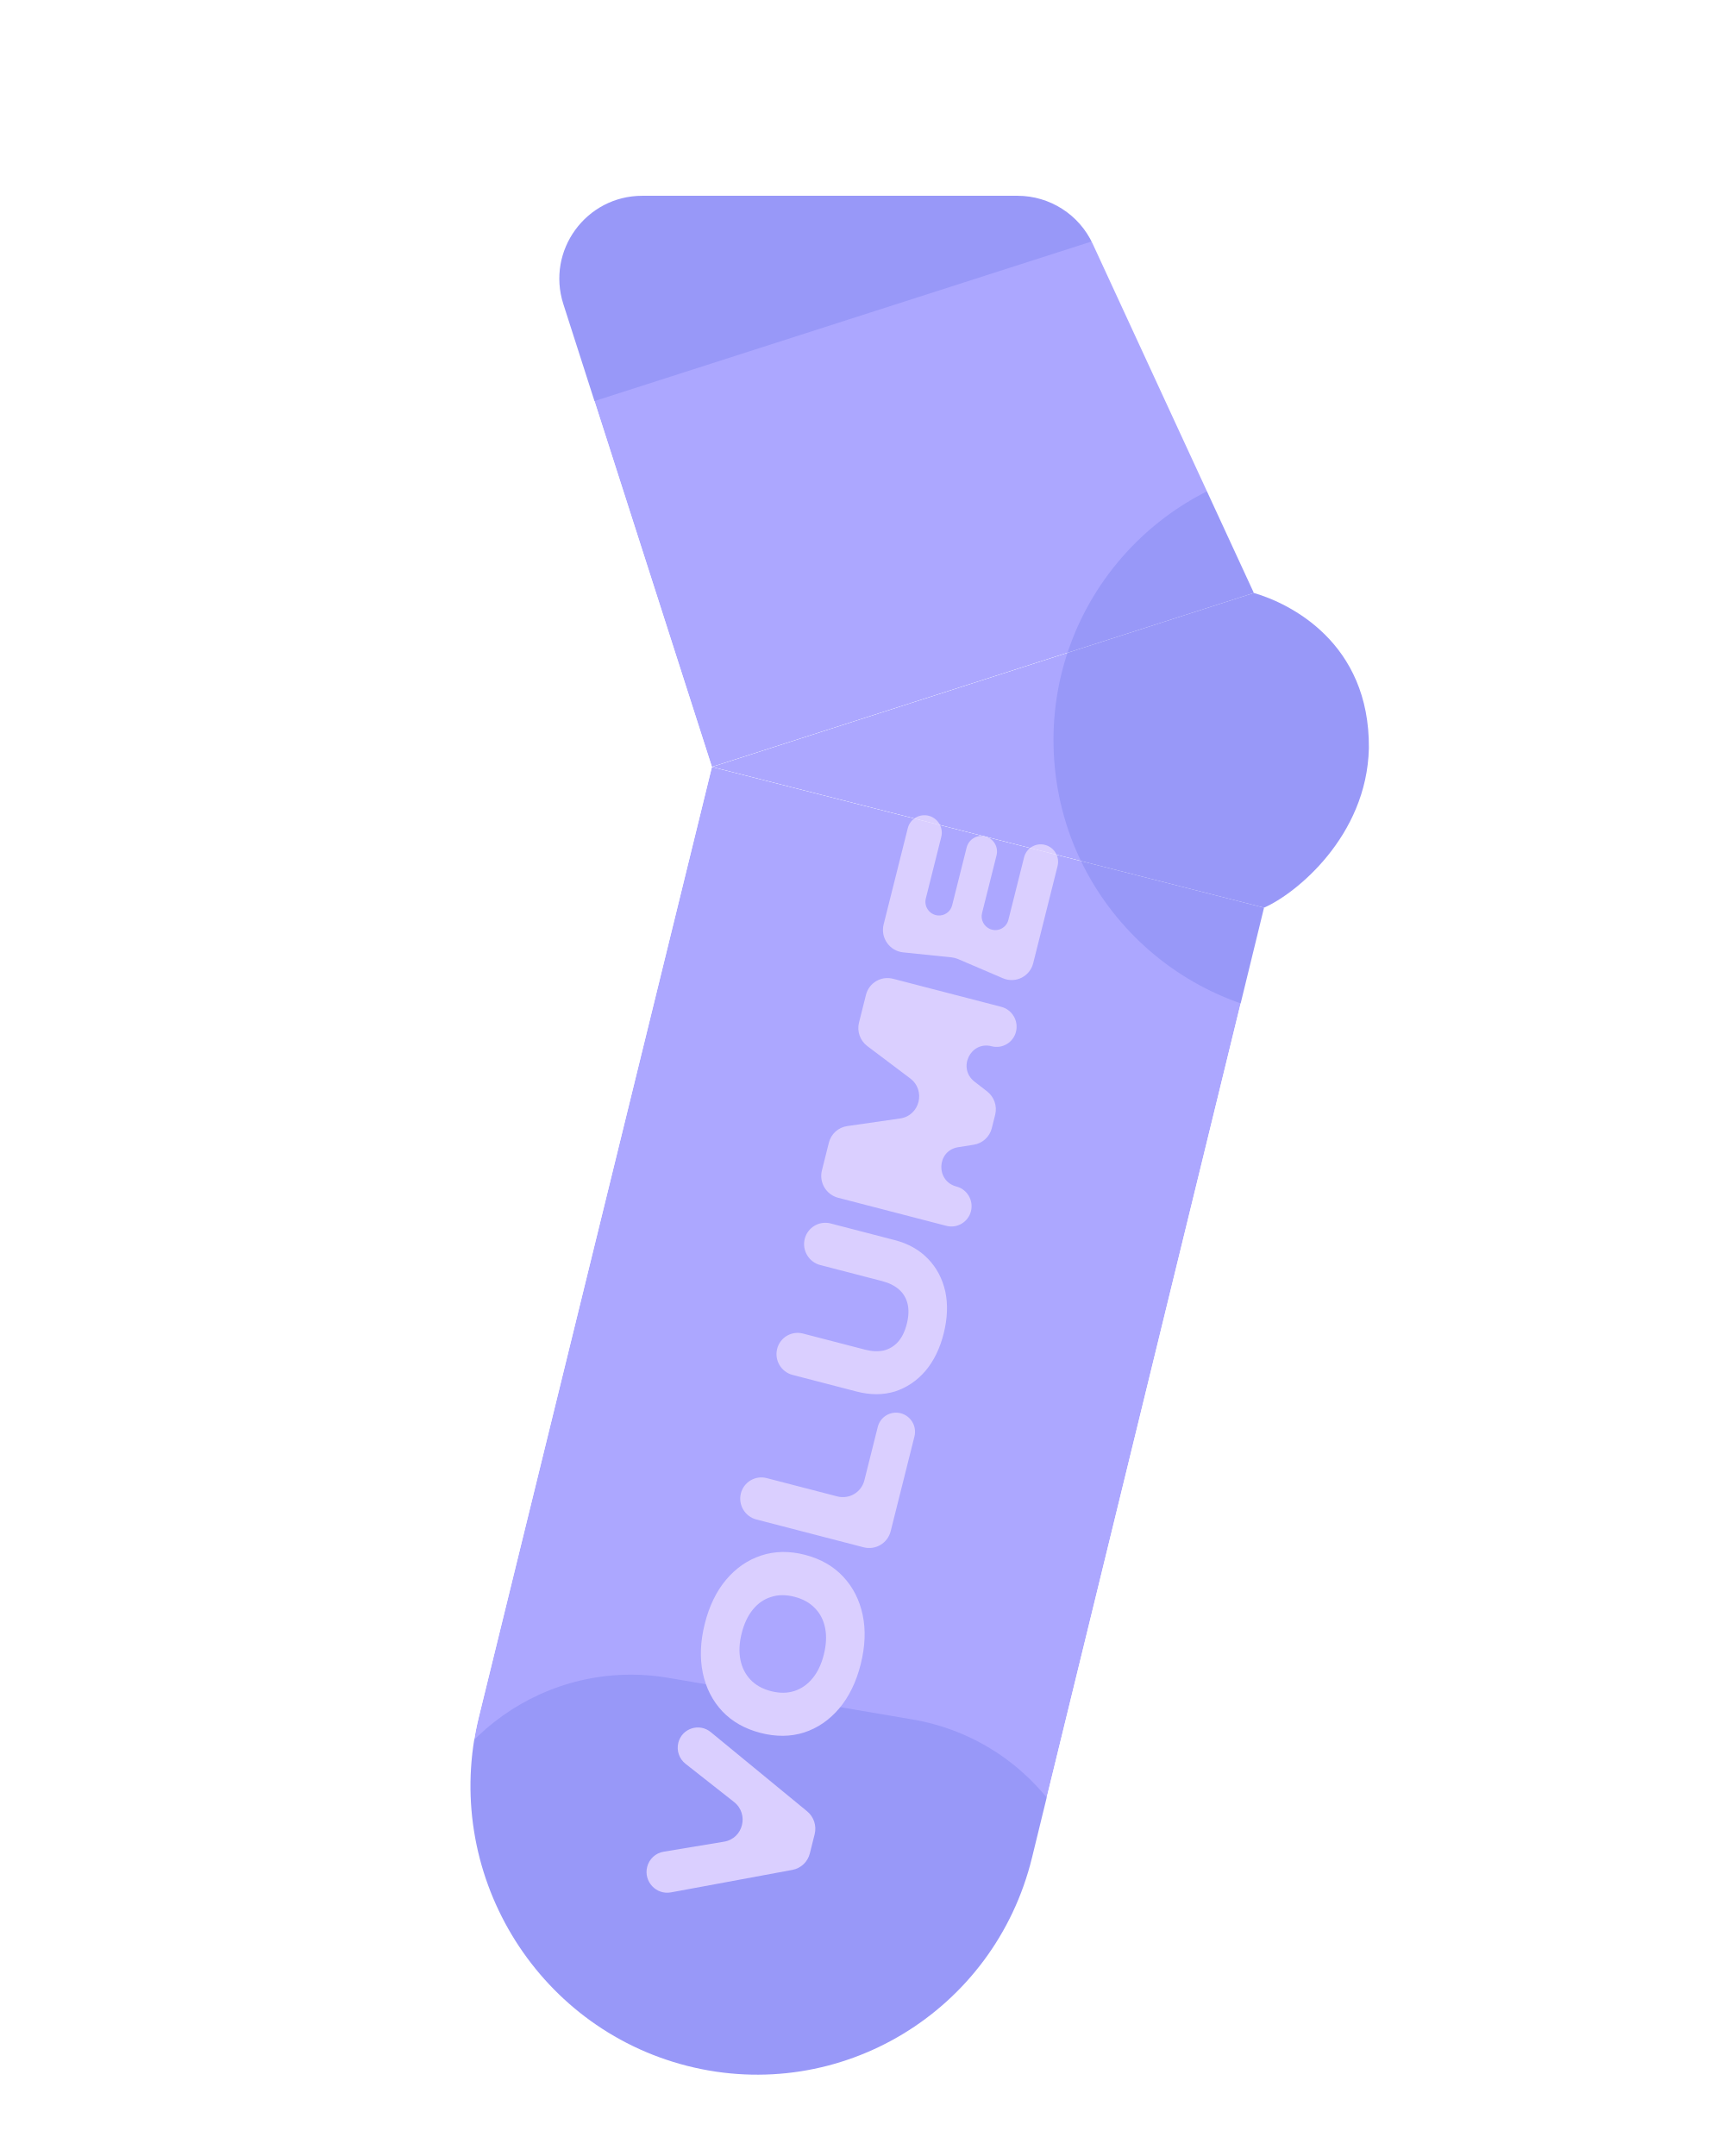
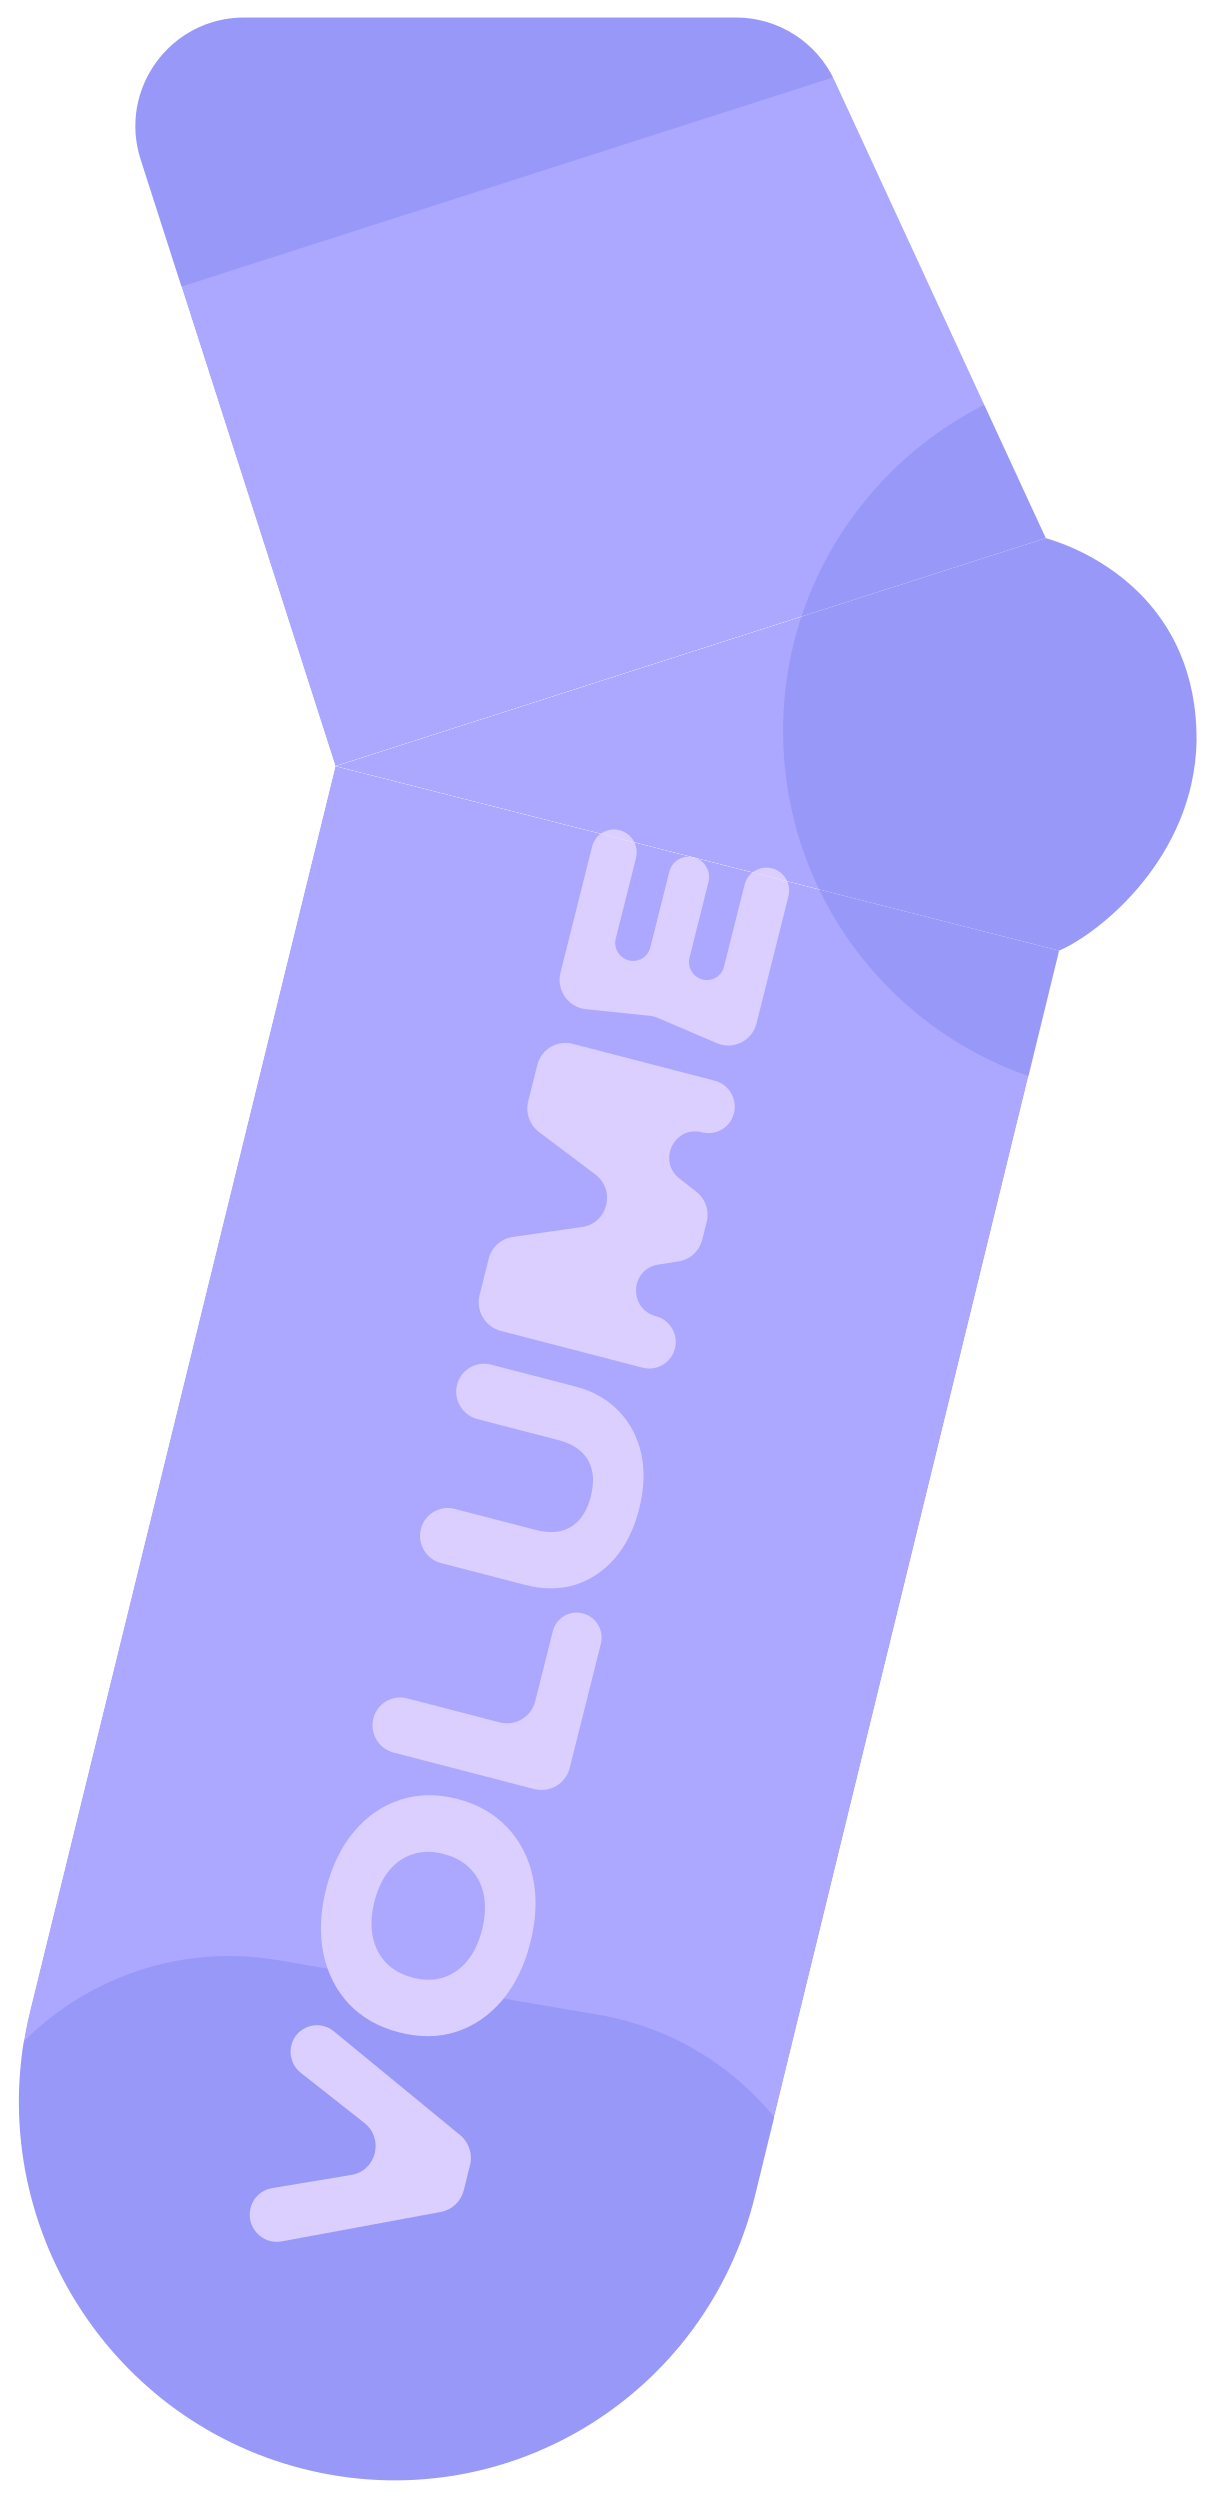
- <svg xmlns="http://www.w3.org/2000/svg" width="207" height="260" viewBox="0 0 207 260" fill="none">
+ <svg xmlns="http://www.w3.org/2000/svg" width="112" height="230" viewBox="55 22 112 230" fill="none">
  <mask id="mask0_128_1828" style="mask-type:alpha" maskUnits="userSpaceOnUse" x="56" y="23" width="110" height="228">
    <path d="M67.936 36.666C65.864 30.212 70.679 23.61 77.458 23.61L122.703 23.61C126.604 23.61 130.148 25.877 131.783 29.418L151.211 71.506L85.855 92.486L67.936 36.666Z" fill="#ACA7FF" />
    <path d="M85.855 92.486L152.438 109.459L124.457 224.019C119.927 242.566 101.32 253.812 82.896 249.137C64.472 244.462 53.209 225.637 57.739 207.09L85.855 92.486Z" fill="#ACA7FF" />
    <path d="M151.211 71.506L85.855 92.486L152.438 109.459C156.219 107.82 164.838 100.891 165.083 90.221C165.187 77.479 155.547 72.762 151.211 71.506Z" fill="#ACA7FF" />
  </mask>
  <g mask="url(#mask0_128_1828)">
    <path d="M66.801 33.131C65.113 27.872 68.008 22.241 73.266 20.553L119.58 5.686C124.838 3.998 130.47 6.892 132.158 12.151L151.211 71.506L85.855 92.486L66.801 33.131Z" fill="#ACA7FF" />
    <path d="M85.855 92.486L152.438 109.459L124.457 224.019C119.927 242.566 101.32 253.812 82.896 249.137C64.472 244.462 53.209 225.637 57.739 207.09L85.855 92.486Z" fill="#ACA7FF" />
    <path d="M151.211 71.506L85.855 92.486L152.438 109.459C156.219 107.82 164.838 100.891 165.083 90.221C165.187 77.479 155.547 72.762 151.211 71.506Z" fill="#ACA7FF" />
    <rect x="58.081" y="25.428" width="80" height="26" transform="rotate(-17.7972 58.0811 25.4277)" fill="#9898F8" />
    <path d="M127.087 90.904C126.182 72.381 140.464 56.632 158.988 55.727L161.826 55.588C180.349 54.683 196.099 68.965 197.004 87.488C197.909 106.012 183.626 121.761 165.103 122.666L162.265 122.805C143.742 123.71 127.992 109.428 127.087 90.904Z" fill="#9898F8" />
    <path d="M49.763 224.195C52.243 209.644 66.049 199.859 80.599 202.339L110.036 207.355C124.587 209.835 134.372 223.641 131.892 238.191C129.412 252.742 115.607 262.527 101.056 260.048L71.619 255.031C57.069 252.551 47.283 238.745 49.763 224.195Z" fill="#9898F8" />
    <path d="M84.993 195.814C85.534 193.661 86.398 191.883 87.587 190.481C88.775 189.078 90.188 188.11 91.824 187.577C93.461 187.043 95.217 187.019 97.093 187.506C98.968 187.992 100.498 188.868 101.683 190.134C102.868 191.399 103.652 192.937 104.035 194.747C104.417 196.557 104.339 198.539 103.799 200.691C103.263 202.828 102.398 204.606 101.205 206.024C100.017 207.427 98.604 208.395 96.968 208.928C95.335 209.446 93.582 209.461 91.706 208.975C89.83 208.488 88.298 207.621 87.109 206.371C85.924 205.106 85.14 203.568 84.757 201.758C84.379 199.932 84.457 197.95 84.993 195.814ZM104.326 162.761C105.143 162.973 105.895 163.006 106.581 162.859C107.254 162.691 107.828 162.344 108.302 161.816C108.78 161.273 109.131 160.552 109.357 159.652C109.586 158.737 109.618 157.932 109.451 157.239C109.283 156.545 108.941 155.969 108.425 155.51C107.892 155.046 107.217 154.709 106.399 154.497L98.92 152.557C97.539 152.199 96.701 150.786 97.048 149.402C97.395 148.018 98.797 147.186 100.178 147.544L107.897 149.547C109.548 149.975 110.894 150.735 111.935 151.826C112.964 152.897 113.652 154.205 113.999 155.749C114.329 157.289 114.265 158.975 113.806 160.807C113.351 162.622 112.612 164.132 111.592 165.339C110.561 166.526 109.339 167.347 107.927 167.802C106.503 168.237 104.966 168.24 103.314 167.812L95.583 165.806C94.208 165.45 93.374 164.044 93.72 162.667C94.065 161.289 95.46 160.462 96.835 160.818L104.326 162.761ZM87.321 222.094C89.627 221.712 90.364 218.759 88.516 217.304L82.674 212.705C81.908 212.102 81.567 211.104 81.803 210.162C82.239 208.424 84.328 207.741 85.716 208.882L97.331 218.428C98.144 219.096 98.501 220.174 98.245 221.192L97.662 223.517C97.407 224.535 96.585 225.308 95.557 225.498L80.918 228.209C79.137 228.539 77.604 226.899 78.046 225.137C78.285 224.183 79.063 223.464 80.03 223.304L87.321 222.094ZM100.971 180.457C102.414 180.831 103.877 179.963 104.24 178.518L105.856 172.074C106.164 170.85 107.403 170.114 108.625 170.431C109.847 170.748 110.588 171.997 110.281 173.222L107.413 184.653C107.05 186.099 105.587 186.967 104.145 186.593L91.209 183.238C89.835 182.881 89.001 181.475 89.346 180.098C89.692 178.721 91.086 177.893 92.461 178.25L100.971 180.457ZM108.556 134.879C110.924 134.538 111.684 131.493 109.762 130.045L104.597 126.154C103.723 125.496 103.327 124.377 103.592 123.319L104.432 119.973C104.794 118.528 106.258 117.659 107.7 118.034L120.756 121.42C122.064 121.759 122.855 123.108 122.526 124.419C122.2 125.717 120.883 126.508 119.587 126.172C117.04 125.512 115.441 128.821 117.525 130.44L119.042 131.617C119.894 132.28 120.277 133.384 120.015 134.428L119.607 136.053C119.346 137.095 118.493 137.877 117.435 138.045L115.542 138.347C112.957 138.758 112.807 142.43 115.347 143.088C116.641 143.424 117.422 144.76 117.097 146.056C116.768 147.367 115.438 148.168 114.129 147.829L101.074 144.443C99.632 144.068 98.756 142.593 99.119 141.148L99.96 137.797C100.225 136.741 101.096 135.953 102.171 135.799L108.556 134.879ZM112.001 98.378C113.117 98.668 113.794 99.808 113.514 100.926L111.651 108.35C111.405 109.33 112.094 110.305 113.1 110.397C113.899 110.471 114.63 109.953 114.825 109.173L116.573 102.207C116.824 101.209 117.834 100.609 118.83 100.868C119.826 101.126 120.431 102.145 120.18 103.143L118.433 110.109C118.237 110.889 118.634 111.7 119.371 112.024C120.297 112.432 121.361 111.913 121.607 110.932L123.5 103.388C123.78 102.27 124.912 101.599 126.027 101.888C127.143 102.178 127.82 103.318 127.54 104.436L124.598 116.162C124.196 117.764 122.465 118.621 120.944 117.97L115.538 115.656C115.288 115.549 115.023 115.48 114.753 115.452L108.917 114.85C107.276 114.681 106.16 113.086 106.562 111.484L109.474 99.878C109.754 98.76 110.886 98.089 112.001 98.378ZM89.442 196.967C89.152 198.124 89.1 199.18 89.287 200.136C89.475 201.091 89.879 201.897 90.5 202.554C91.12 203.211 91.944 203.673 92.969 203.939C93.995 204.205 94.935 204.201 95.79 203.927C96.644 203.652 97.378 203.141 97.992 202.393C98.607 201.646 99.059 200.694 99.349 199.537C99.644 198.365 99.697 197.3 99.51 196.345C99.323 195.39 98.917 194.592 98.293 193.951C97.672 193.294 96.849 192.832 95.823 192.566C94.797 192.299 93.857 192.304 93.003 192.579C92.152 192.837 91.419 193.339 90.805 194.087C90.191 194.834 89.736 195.795 89.442 196.967Z" fill="#DACFFF" />
  </g>
</svg>
